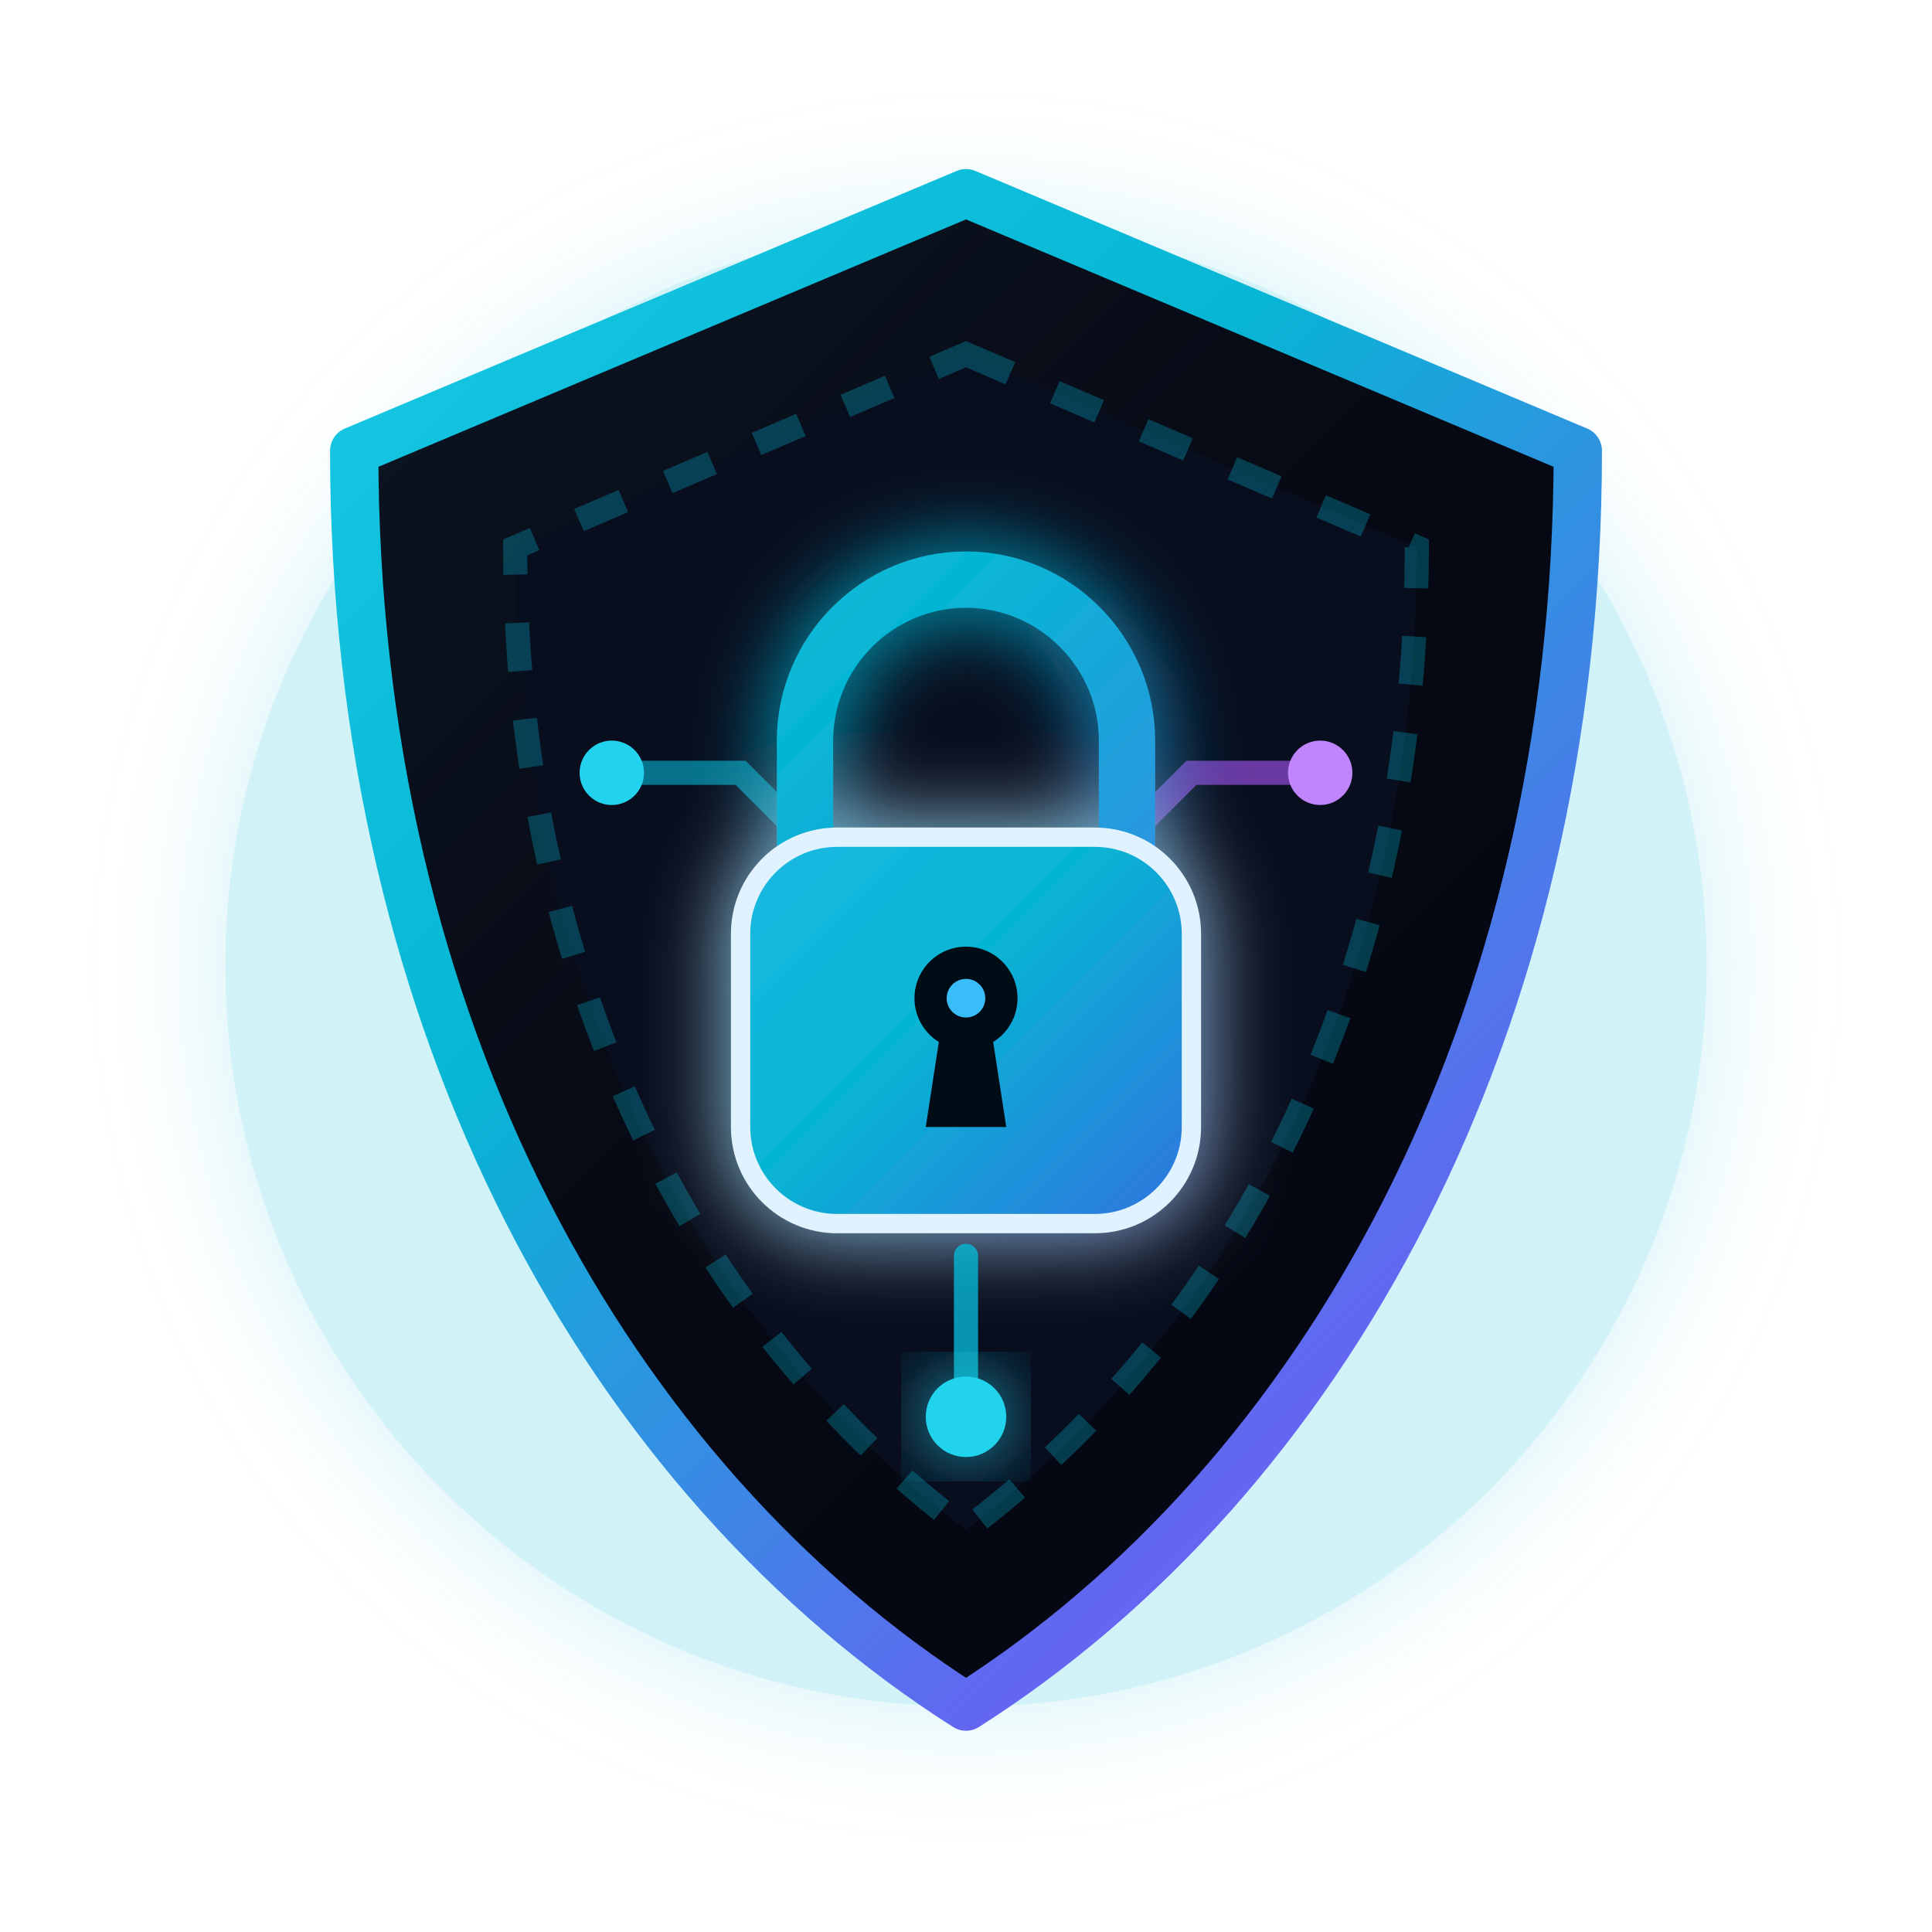
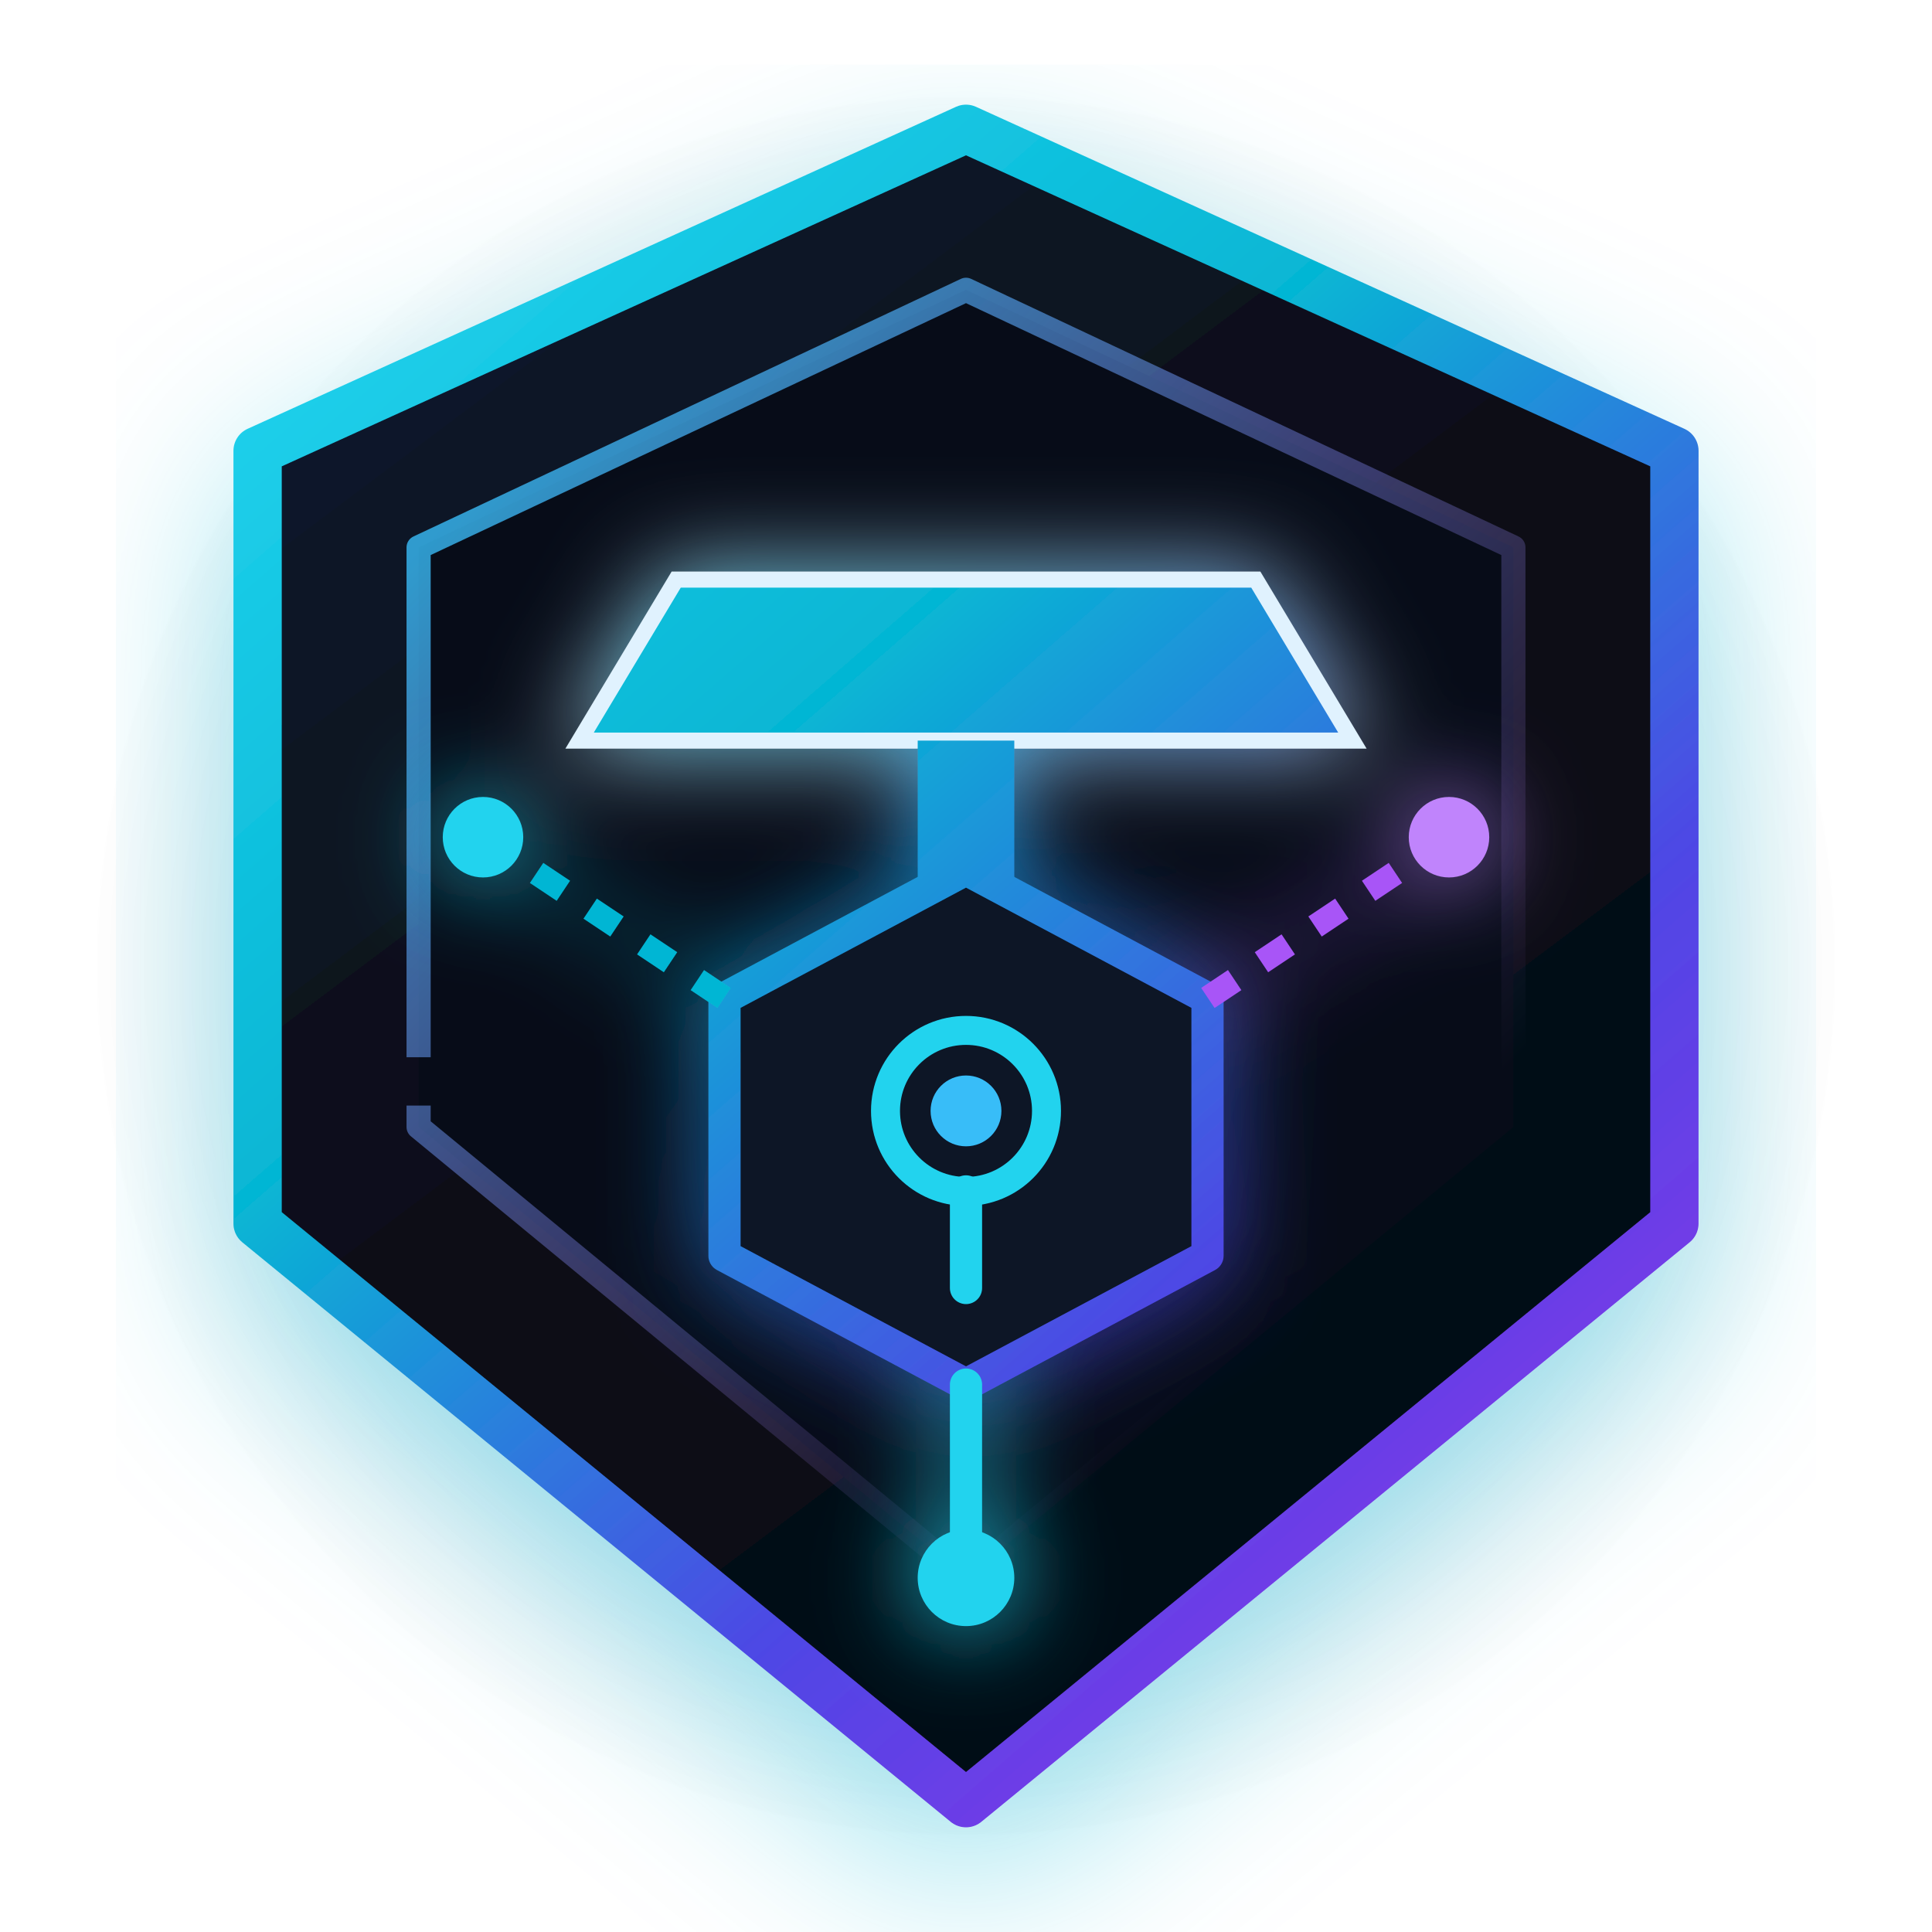
<svg xmlns="http://www.w3.org/2000/svg" viewBox="0 0 120 120" fill="none">
  <defs>
-     <linearGradient id="bgGrad" x1="10" y1="10" x2="110" y2="110" gradientUnits="userSpaceOnUse">
-       <stop offset="0%" stop-color="#0e1726" />
-       <stop offset="50%" stop-color="#060913" />
+     <radialGradient id="sbIconGlow" cx="60" cy="60" r="55" gradientUnits="userSpaceOnUse">
+       <stop offset="0%" stop-color="#06b6d4" stop-opacity="0.35" />
+       <stop offset="50%" stop-color="#3b82f6" stop-opacity="0.15" />
+       <stop offset="100%" stop-color="#060913" stop-opacity="0" />
+     </radialGradient>
+     <linearGradient id="sbHexGrad" x1="20" y1="14" x2="100" y2="106" gradientUnits="userSpaceOnUse">
+       <stop offset="0%" stop-color="#22d3ee" />
+       <stop offset="35%" stop-color="#06b6d4" />
+       <stop offset="70%" stop-color="#4f46e5" />
+       <stop offset="100%" stop-color="#9333ea" />
+     </linearGradient>
+     <linearGradient id="sbCoreDark" x1="30" y1="20" x2="90" y2="100" gradientUnits="userSpaceOnUse">
+       <stop offset="0%" stop-color="#0f172a" />
+       <stop offset="50%" stop-color="#090d16" />
      <stop offset="100%" stop-color="#030712" />
    </linearGradient>
-     <linearGradient id="rimGrad" x1="0" y1="0" x2="120" y2="120" gradientUnits="userSpaceOnUse">
-       <stop offset="0%" stop-color="#22d3ee" />
-       <stop offset="40%" stop-color="#06b6d4" />
-       <stop offset="70%" stop-color="#6366f1" />
-       <stop offset="100%" stop-color="#a855f7" />
+     <linearGradient id="sbPrismHighlight" x1="35" y1="25" x2="85" y2="75" gradientUnits="userSpaceOnUse">
+       <stop offset="0%" stop-color="#38bdf8" stop-opacity="0.8" />
+       <stop offset="50%" stop-color="#818cf8" stop-opacity="0.4" />
+       <stop offset="100%" stop-color="#c084fc" stop-opacity="0" />
    </linearGradient>
-     <filter id="glow" x="-20%" y="-20%" width="140%" height="140%" filterUnits="userSpaceOnUse">
-       <feGaussianBlur stdDeviation="4" result="blur" />
+     <filter id="sbNeonGlow" x="-20%" y="-20%" width="140%" height="140%" filterUnits="userSpaceOnUse">
+       <feGaussianBlur stdDeviation="3" result="blur" />
      <feComposite in="SourceGraphic" in2="blur" operator="over" />
    </filter>
-     <linearGradient id="coreGrad" x1="35" y1="35" x2="85" y2="85" gradientUnits="userSpaceOnUse">
-       <stop offset="0%" stop-color="#38bdf8" />
-       <stop offset="50%" stop-color="#06b6d4" />
-       <stop offset="100%" stop-color="#4f46e5" />
-     </linearGradient>
-     <filter id="coreGlow" x="-30%" y="-30%" width="160%" height="160%">
-       <feGaussianBlur stdDeviation="2.5" result="blur" />
-       <feMerge>
-         <feMergeNode in="blur" />
-         <feMergeNode in="SourceGraphic" />
-       </feMerge>
+     <filter id="sbDropShadow" x="-10%" y="-10%" width="120%" height="120%">
+       <feDropShadow dx="0" dy="4" stdDeviation="6" flood-color="#06b6d4" flood-opacity="0.4" />
    </filter>
  </defs>
-   <circle cx="60" cy="60" r="46" fill="#06b6d4" opacity="0.18" filter="url(#glow)" />
-   <path d="M60 12 L98 28 C98 64 82 92 60 106 C38 92 22 64 22 28 Z" fill="url(#bgGrad)" stroke="url(#rimGrad)" stroke-width="3" stroke-linejoin="round" />
-   <path d="M60 22 L88 34 C88 62 76 83 60 95 C44 83 32 62 32 34 Z" fill="#080e1e" stroke="#06b6d4" stroke-opacity="0.3" stroke-width="1.5" stroke-dasharray="3 3" />
-   <path d="M38 48 L46 48 L52 54" stroke="#06b6d4" stroke-width="1.5" stroke-linecap="round" opacity="0.6" />
-   <circle cx="38" cy="48" r="2" fill="#22d3ee" />
-   <path d="M82 48 L74 48 L68 54" stroke="#a855f7" stroke-width="1.5" stroke-linecap="round" opacity="0.6" />
-   <circle cx="82" cy="48" r="2" fill="#c084fc" />
-   <g filter="url(#coreGlow)">
-     <path d="M50 54 V46 C50 40.5 54.5 36 60 36 C65.5 36 70 40.5 70 46 V54" fill="none" stroke="url(#rimGrad)" stroke-width="3.5" stroke-linecap="round" />
-     <rect x="46" y="52" width="28" height="24" rx="6" fill="url(#coreGrad)" stroke="#e0f2fe" stroke-width="1.2" />
-     <circle cx="60" cy="62" r="3.2" fill="#030712" />
-     <path d="M58.5 63.5 L57.5 70 H62.5 L61.5 63.5 Z" fill="#030712" />
-     <circle cx="60" cy="62" r="1.2" fill="#38bdf8" />
+   <circle cx="60" cy="60" r="54" fill="url(#sbIconGlow)" />
+   <path d="M60 8 L104 28 V76 L60 112 L16 76 V28 Z" fill="url(#sbCoreDark)" stroke="url(#sbHexGrad)" stroke-width="3" stroke-linejoin="round" filter="url(#sbDropShadow)" />
+   <path d="M60 18 L94 34 V70 L60 98 L26 70 V34 Z" fill="#070c18" stroke="url(#sbPrismHighlight)" stroke-width="1.5" stroke-linejoin="round" stroke-dasharray="80 3" />
+   <g filter="url(#sbNeonGlow)">
+     <path d="M42 36 L78 36 L84 46 L36 46 Z" fill="url(#sbHexGrad)" stroke="#e0f2fe" stroke-width="1" />
+     <path d="M57 46 V62 H63 V46 Z" fill="url(#sbHexGrad)" />
+     <polygon points="60,54 75,62 75,78 60,86 45,78 45,62" fill="#0c1527" stroke="url(#sbHexGrad)" stroke-width="2" stroke-linejoin="round" />
+     <circle cx="60" cy="69" r="5" fill="none" stroke="#22d3ee" stroke-width="1.8" />
+     <circle cx="60" cy="69" r="2.2" fill="#38bdf8" />
+     <path d="M60 74 V80" stroke="#22d3ee" stroke-width="2" stroke-linecap="round" />
+     <line x1="30" y1="52" x2="45" y2="62" stroke="#06b6d4" stroke-width="1.5" stroke-dasharray="2 2" />
+     <circle cx="30" cy="52" r="2.5" fill="#22d3ee" />
+     <line x1="90" y1="52" x2="75" y2="62" stroke="#a855f7" stroke-width="1.5" stroke-dasharray="2 2" />
+     <circle cx="90" cy="52" r="2.5" fill="#c084fc" />
+     <line x1="60" y1="86" x2="60" y2="96" stroke="#22d3ee" stroke-width="2" stroke-linecap="round" />
+     <circle cx="60" cy="98" r="3" fill="#22d3ee" />
  </g>
-   <path d="M60 78 V86" stroke="#06b6d4" stroke-width="1.5" stroke-linecap="round" opacity="0.8" />
-   <circle cx="60" cy="88" r="2.5" fill="#22d3ee" filter="url(#coreGlow)" />
</svg>
